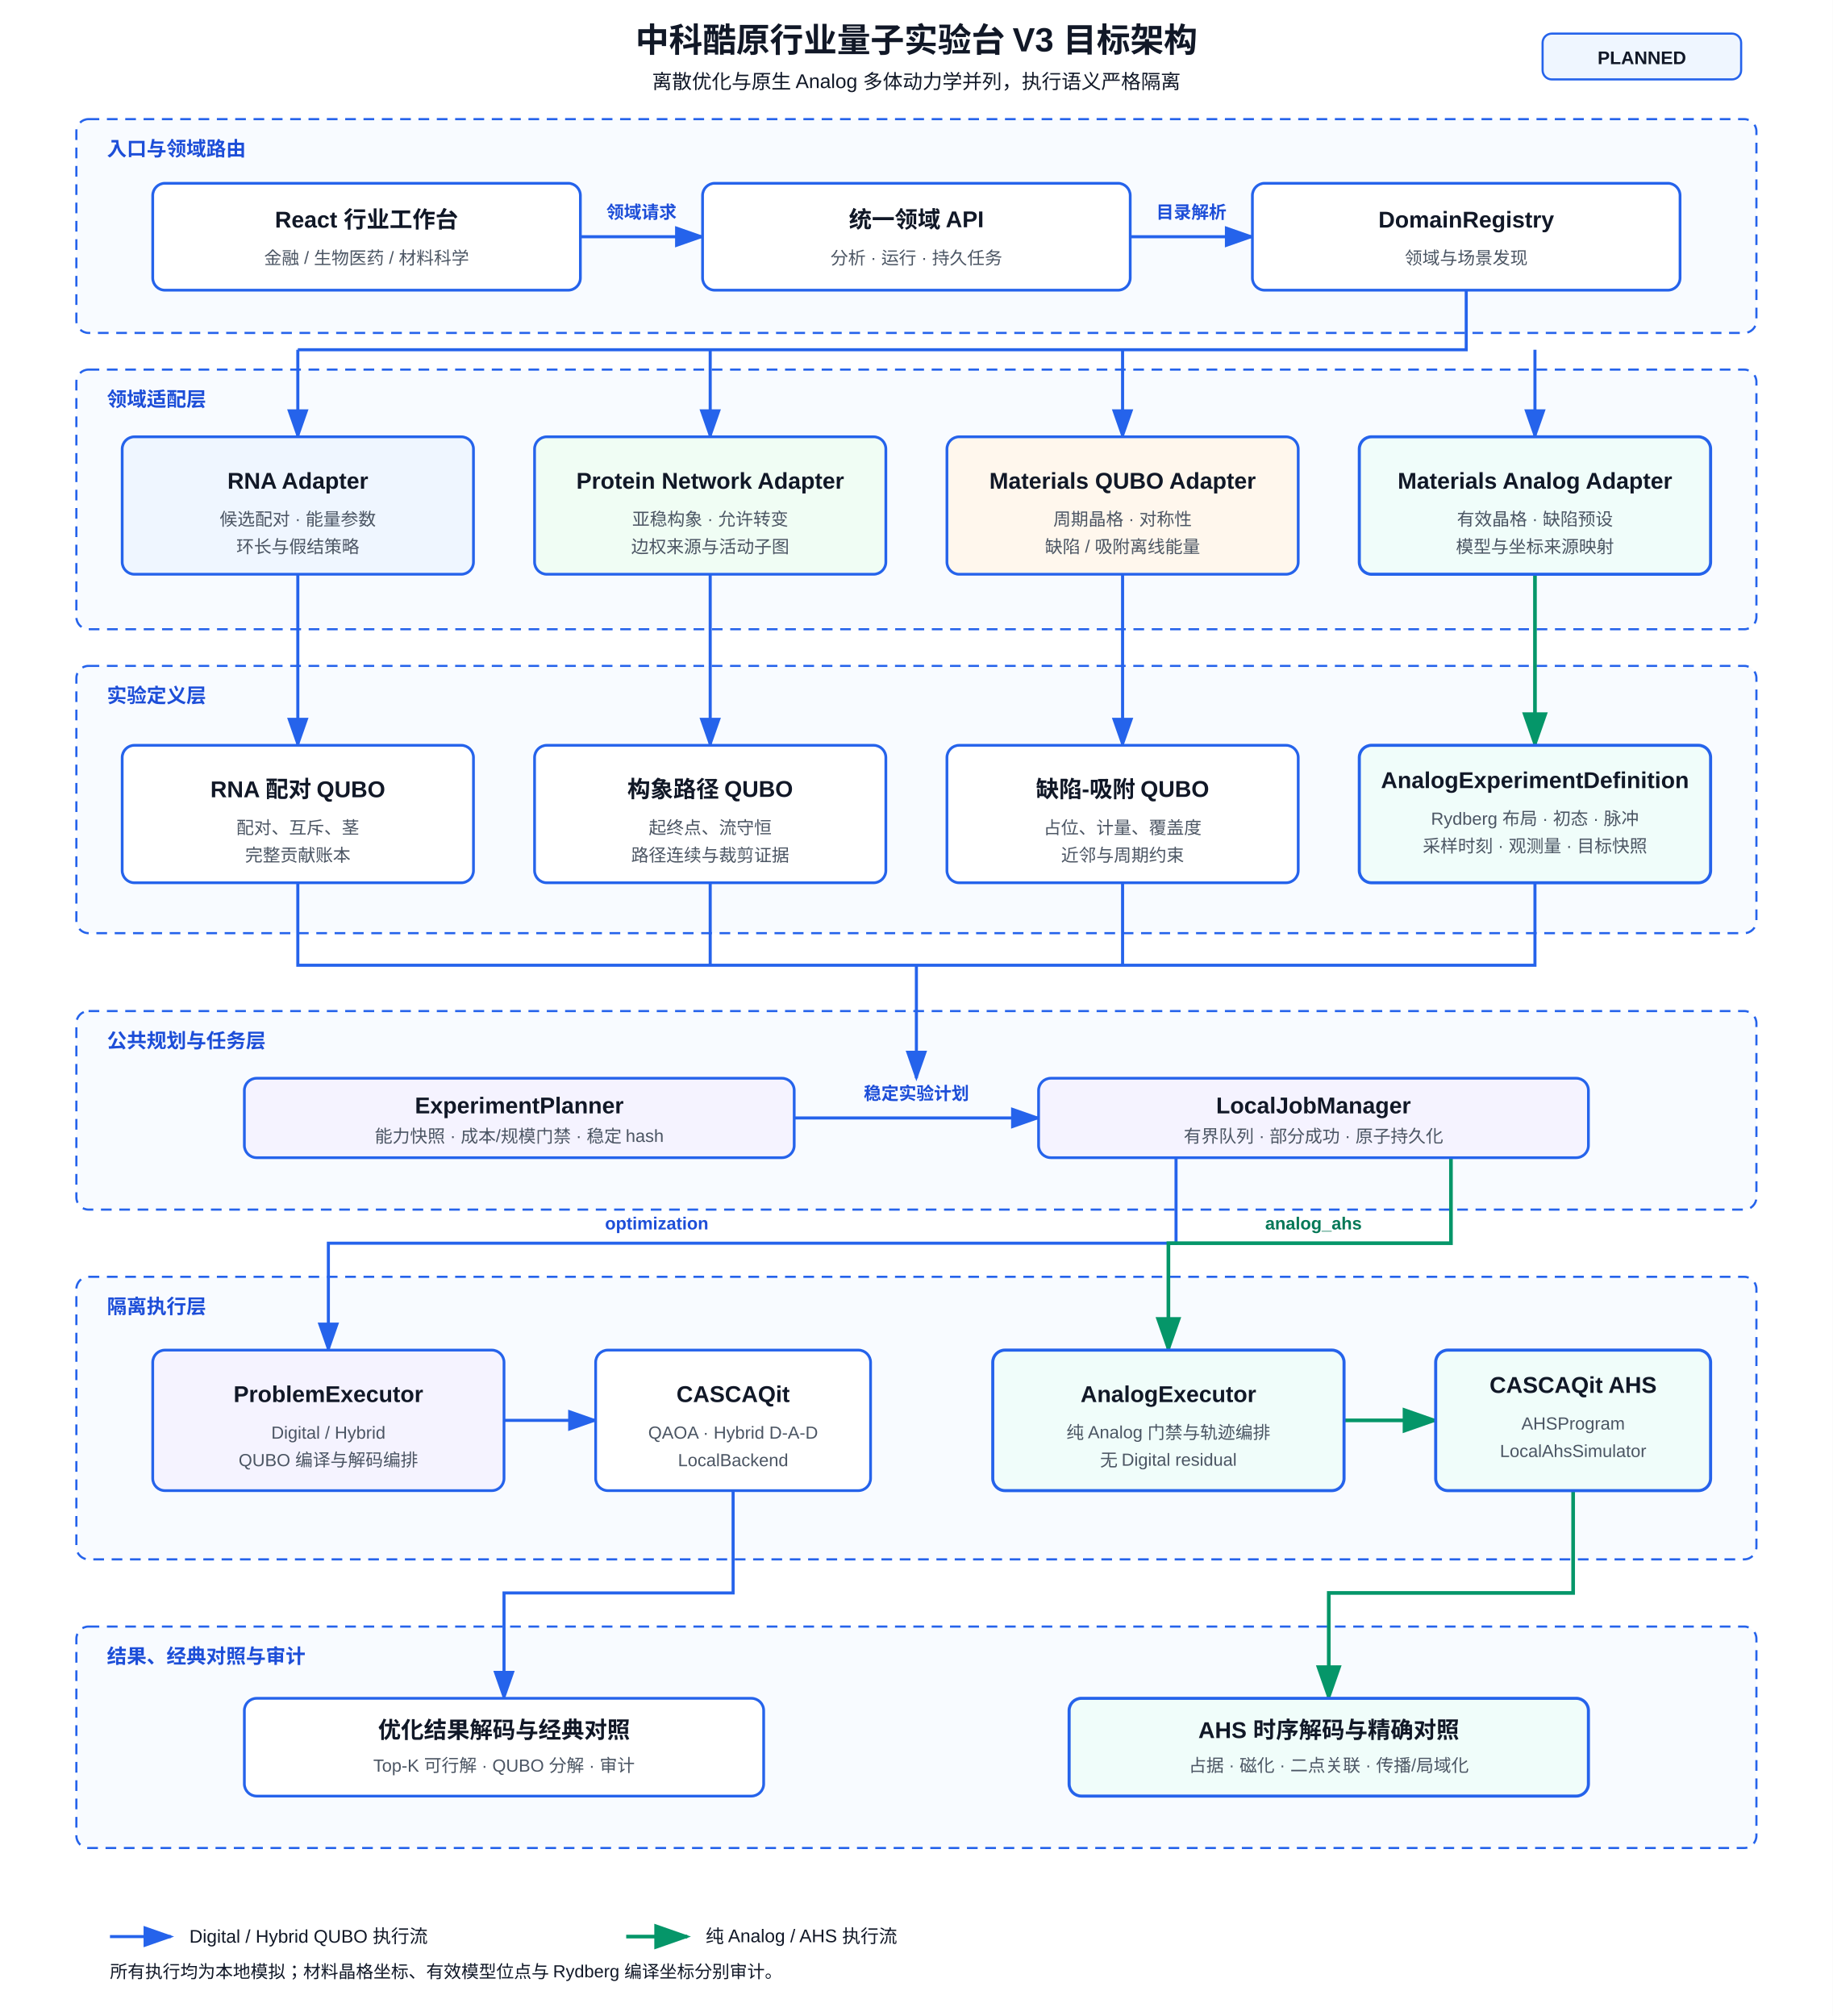
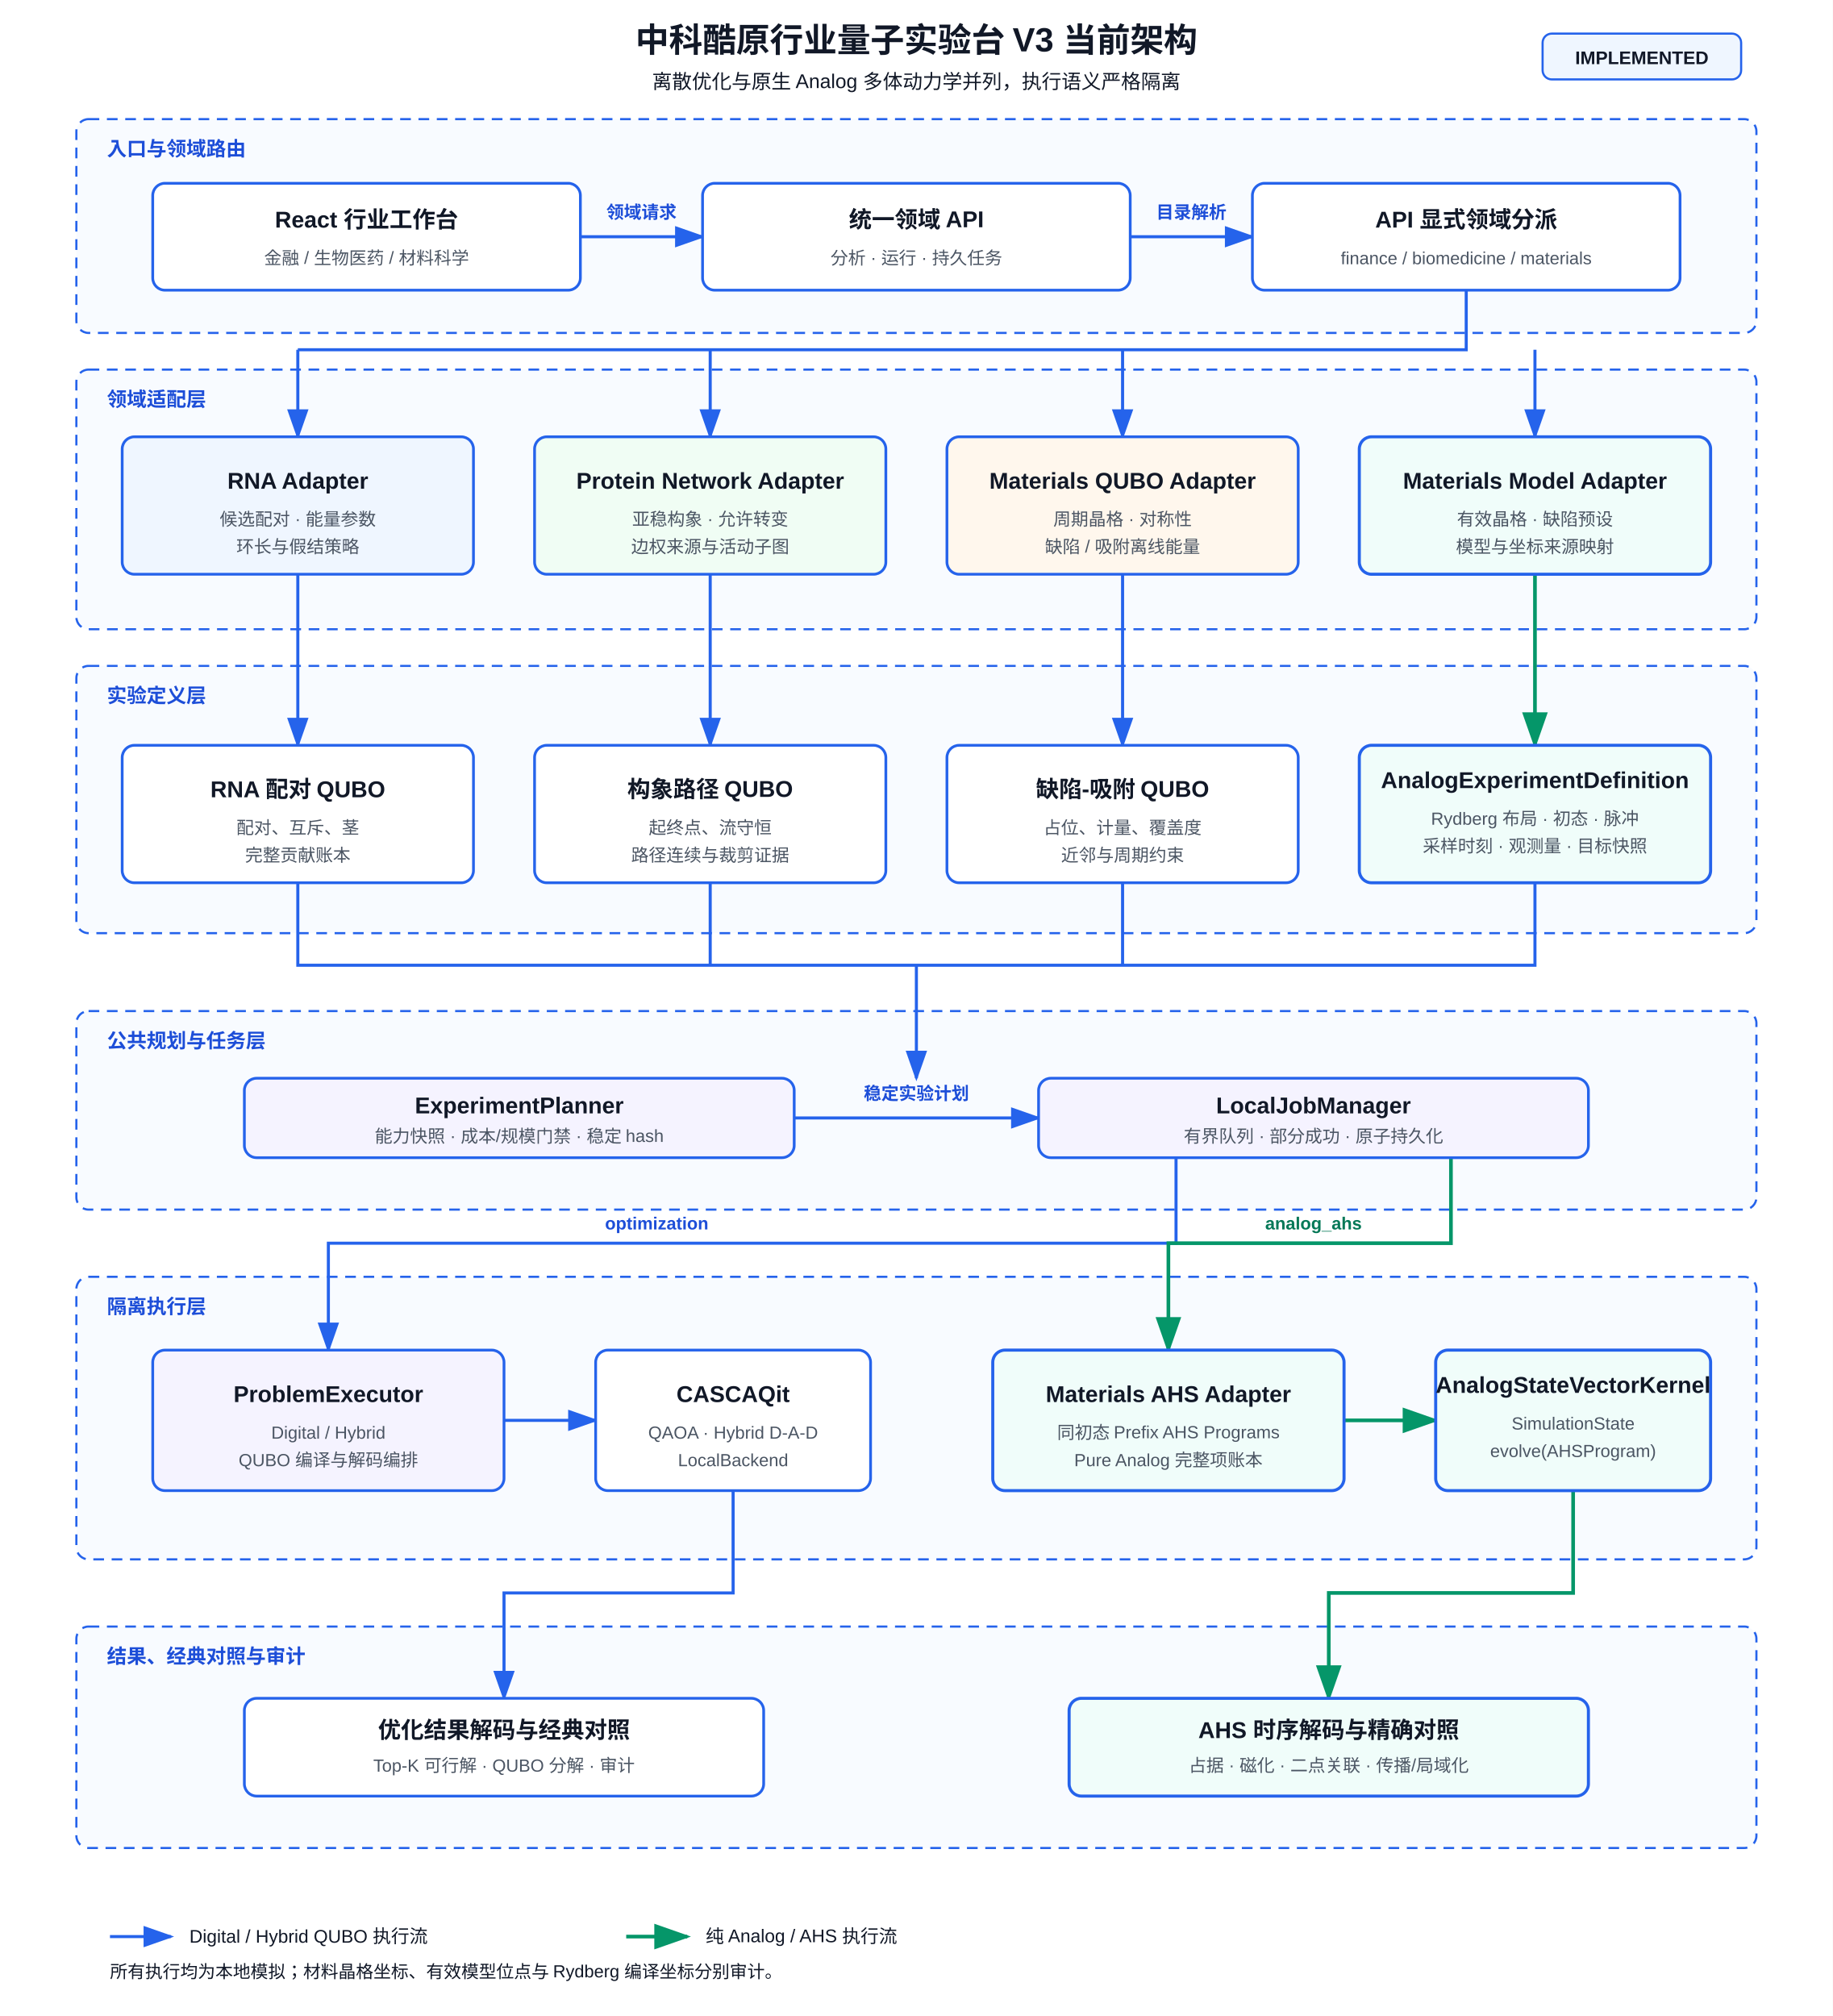
<svg xmlns="http://www.w3.org/2000/svg" viewBox="0 0 1200 1320" width="1200" height="1320" role="img" aria-labelledby="title desc">
  <style>
    text { font-family: 'Microsoft YaHei', '微软雅黑', SimHei, Arial, sans-serif; fill: #111827; letter-spacing: 0; }
    .layer { fill: #f8fbff; stroke: #2563eb; stroke-width: 1.4; stroke-dasharray: 7 5; }
    .node { fill: #ffffff; stroke: #2563eb; stroke-width: 1.8; }
    .rna { fill: #eff6ff; stroke: #2563eb; stroke-width: 1.8; }
    .protein { fill: #f0fdf4; stroke: #2563eb; stroke-width: 1.8; }
    .material { fill: #fff7ed; stroke: #2563eb; stroke-width: 1.8; }
    .analog { fill: #f0fdfa; stroke: #2563eb; stroke-width: 2; }
    .shared { fill: #f5f3ff; stroke: #2563eb; stroke-width: 1.8; }
    .layer-label { fill: #1d4ed8; font-size: 13px; font-weight: 700; }
    .node-title { font-size: 15px; font-weight: 700; text-anchor: middle; }
    .node-subtitle { fill: #4b5563; font-size: 11.5px; text-anchor: middle; }
    .arrow-label { fill: #1d4ed8; font-size: 11.5px; font-weight: 600; text-anchor: middle; }
    .analog-label { fill: #047857; font-size: 11.5px; font-weight: 700; text-anchor: middle; }
    .flow { fill: none; stroke: #2563eb; stroke-width: 2; marker-end: url(#arrow-blue); }
    .rail { fill: none; stroke: #2563eb; stroke-width: 2; }
    .analog-flow { fill: none; stroke: #059669; stroke-width: 2.4; marker-end: url(#arrow-green); }
  </style>
  <defs>
    <marker id="arrow-blue" markerWidth="10" markerHeight="7" refX="9" refY="3.5" orient="auto">
      <polygon points="0 0, 10 3.5, 0 7" fill="#2563eb" />
    </marker>
    <marker id="arrow-green" markerWidth="10" markerHeight="7" refX="9" refY="3.5" orient="auto">
      <polygon points="0 0, 10 3.5, 0 7" fill="#059669" />
    </marker>
  </defs>
  <rect width="1200" height="1320" fill="#ffffff" />
-   <text x="600" y="34" text-anchor="middle" font-size="22" font-weight="700">中科酷原行业量子实验台 V3 目标架构</text>
+   <text x="600" y="34" text-anchor="middle" font-size="22" font-weight="700">中科酷原行业量子实验台 V3 当前架构</text>
  <text x="600" y="58" text-anchor="middle" font-size="13" fill="#4b5563">离散优化与原生 Analog 多体动力学并列，执行语义严格隔离</text>
  <rect x="1010" y="22" width="130" height="30" rx="6" fill="#eff6ff" stroke="#2563eb" stroke-width="1.4" />
-   <text x="1075" y="42" text-anchor="middle" font-size="12" font-weight="700" fill="#1d4ed8">PLANNED</text>
+   <text x="1075" y="42" text-anchor="middle" font-size="12" font-weight="700" fill="#1d4ed8">IMPLEMENTED</text>
  <rect class="layer" x="50" y="78" width="1100" height="140" rx="8" />
  <text class="layer-label" x="70" y="102">入口与领域路由</text>
  <rect class="layer" x="50" y="242" width="1100" height="170" rx="8" />
  <text class="layer-label" x="70" y="266">领域适配层</text>
  <rect class="layer" x="50" y="436" width="1100" height="175" rx="8" />
  <text class="layer-label" x="70" y="460">实验定义层</text>
  <rect class="layer" x="50" y="662" width="1100" height="130" rx="8" />
  <text class="layer-label" x="70" y="686">公共规划与任务层</text>
  <rect class="layer" x="50" y="836" width="1100" height="185" rx="8" />
  <text class="layer-label" x="70" y="860">隔离执行层</text>
  <rect class="layer" x="50" y="1065" width="1100" height="145" rx="8" />
  <text class="layer-label" x="70" y="1089">结果、经典对照与审计</text>
  <path class="flow" d="M 380 155 H 460" />
  <path class="flow" d="M 740 155 H 820" />
  <text class="arrow-label" x="420" y="143">领域请求</text>
  <text class="arrow-label" x="780" y="143">目录解析</text>
  <path class="rail" d="M 960 190 V 229 H 195" />
  <path class="flow" d="M 195 229 V 286" />
  <path class="flow" d="M 465 229 V 286" />
  <path class="flow" d="M 735 229 V 286" />
  <path class="flow" d="M 1005 229 V 286" />
  <path class="flow" d="M 195 376 V 488" />
  <path class="flow" d="M 465 376 V 488" />
  <path class="flow" d="M 735 376 V 488" />
  <path class="analog-flow" d="M 1005 376 V 488" />
  <path class="rail" d="M 195 578 V 632 H 1005 V 578" />
  <path class="rail" d="M 465 578 V 632" />
  <path class="rail" d="M 735 578 V 632" />
  <path class="flow" d="M 600 632 V 706" />
  <path class="flow" d="M 520 732 H 680" />
  <text class="arrow-label" x="600" y="720">稳定实验计划</text>
  <path class="flow" d="M 770 758 V 814 H 215 V 884" />
  <path class="analog-flow" d="M 950 758 V 814 H 765 V 884" />
  <text class="arrow-label" x="430" y="805">optimization</text>
  <text class="analog-label" x="860" y="805">analog_ahs</text>
  <path class="flow" d="M 330 930 H 390" />
  <path class="analog-flow" d="M 880 930 H 940" />
  <path class="flow" d="M 480 976 V 1043 H 330 V 1112" />
  <path class="analog-flow" d="M 1030 976 V 1043 H 870 V 1112" />
  <rect class="node" x="100" y="120" width="280" height="70" rx="8" />
  <text class="node-title" x="240" y="149">React 行业工作台</text>
  <text class="node-subtitle" x="240" y="173">金融 / 生物医药 / 材料科学</text>
  <rect class="node" x="460" y="120" width="280" height="70" rx="8" />
  <text class="node-title" x="600" y="149">统一领域 API</text>
  <text class="node-subtitle" x="600" y="173">分析 · 运行 · 持久任务</text>
  <rect class="node" x="820" y="120" width="280" height="70" rx="8" />
-   <text class="node-title" x="960" y="149">DomainRegistry</text>
-   <text class="node-subtitle" x="960" y="173">领域与场景发现</text>
+   <text class="node-title" x="960" y="149">API 显式领域分派</text>
+   <text class="node-subtitle" x="960" y="173">finance / biomedicine / materials</text>
  <rect class="rna" x="80" y="286" width="230" height="90" rx="8" />
  <text class="node-title" x="195" y="320">RNA Adapter</text>
  <text class="node-subtitle" x="195" y="344">候选配对 · 能量参数</text>
  <text class="node-subtitle" x="195" y="362">环长与假结策略</text>
  <rect class="protein" x="350" y="286" width="230" height="90" rx="8" />
  <text class="node-title" x="465" y="320">Protein Network Adapter</text>
  <text class="node-subtitle" x="465" y="344">亚稳构象 · 允许转变</text>
  <text class="node-subtitle" x="465" y="362">边权来源与活动子图</text>
  <rect class="material" x="620" y="286" width="230" height="90" rx="8" />
  <text class="node-title" x="735" y="320">Materials QUBO Adapter</text>
  <text class="node-subtitle" x="735" y="344">周期晶格 · 对称性</text>
  <text class="node-subtitle" x="735" y="362">缺陷 / 吸附离线能量</text>
  <rect class="analog" x="890" y="286" width="230" height="90" rx="8" />
-   <text class="node-title" x="1005" y="320">Materials Analog Adapter</text>
+   <text class="node-title" x="1005" y="320">Materials Model Adapter</text>
  <text class="node-subtitle" x="1005" y="344">有效晶格 · 缺陷预设</text>
  <text class="node-subtitle" x="1005" y="362">模型与坐标来源映射</text>
  <rect class="node" x="80" y="488" width="230" height="90" rx="8" />
  <text class="node-title" x="195" y="522">RNA 配对 QUBO</text>
  <text class="node-subtitle" x="195" y="546">配对、互斥、茎</text>
  <text class="node-subtitle" x="195" y="564">完整贡献账本</text>
  <rect class="node" x="350" y="488" width="230" height="90" rx="8" />
  <text class="node-title" x="465" y="522">构象路径 QUBO</text>
  <text class="node-subtitle" x="465" y="546">起终点、流守恒</text>
  <text class="node-subtitle" x="465" y="564">路径连续与裁剪证据</text>
  <rect class="node" x="620" y="488" width="230" height="90" rx="8" />
  <text class="node-title" x="735" y="522">缺陷-吸附 QUBO</text>
  <text class="node-subtitle" x="735" y="546">占位、计量、覆盖度</text>
  <text class="node-subtitle" x="735" y="564">近邻与周期约束</text>
  <rect class="analog" x="890" y="488" width="230" height="90" rx="8" />
  <text class="node-title" x="1005" y="516">AnalogExperimentDefinition</text>
  <text class="node-subtitle" x="1005" y="540">Rydberg 布局 · 初态 · 脉冲</text>
  <text class="node-subtitle" x="1005" y="558">采样时刻 · 观测量 · 目标快照</text>
  <rect class="shared" x="160" y="706" width="360" height="52" rx="8" />
  <text class="node-title" x="340" y="729">ExperimentPlanner</text>
  <text class="node-subtitle" x="340" y="748">能力快照 · 成本/规模门禁 · 稳定 hash</text>
  <rect class="shared" x="680" y="706" width="360" height="52" rx="8" />
  <text class="node-title" x="860" y="729">LocalJobManager</text>
  <text class="node-subtitle" x="860" y="748">有界队列 · 部分成功 · 原子持久化</text>
  <rect class="shared" x="100" y="884" width="230" height="92" rx="8" />
  <text class="node-title" x="215" y="918">ProblemExecutor</text>
  <text class="node-subtitle" x="215" y="942">Digital / Hybrid</text>
  <text class="node-subtitle" x="215" y="960">QUBO 编译与解码编排</text>
  <rect class="node" x="390" y="884" width="180" height="92" rx="8" />
  <text class="node-title" x="480" y="918">CASCAQit</text>
  <text class="node-subtitle" x="480" y="942">QAOA · Hybrid D-A-D</text>
  <text class="node-subtitle" x="480" y="960">LocalBackend</text>
  <rect class="analog" x="650" y="884" width="230" height="92" rx="8" />
-   <text class="node-title" x="765" y="918">AnalogExecutor</text>
-   <text class="node-subtitle" x="765" y="942">纯 Analog 门禁与轨迹编排</text>
-   <text class="node-subtitle" x="765" y="960">无 Digital residual</text>
+   <text class="node-title" x="765" y="918">Materials AHS Adapter</text>
+   <text class="node-subtitle" x="765" y="942">同初态 Prefix AHS Programs</text>
+   <text class="node-subtitle" x="765" y="960">Pure Analog 完整项账本</text>
  <rect class="analog" x="940" y="884" width="180" height="92" rx="8" />
-   <text class="node-title" x="1030" y="912">CASCAQit AHS</text>
-   <text class="node-subtitle" x="1030" y="936">AHSProgram</text>
-   <text class="node-subtitle" x="1030" y="954">LocalAhsSimulator</text>
+   <text class="node-title" x="1030" y="912" font-size="11.5">AnalogStateVectorKernel</text>
+   <text class="node-subtitle" x="1030" y="936">SimulationState</text>
+   <text class="node-subtitle" x="1030" y="954">evolve(AHSProgram)</text>
  <rect class="node" x="160" y="1112" width="340" height="64" rx="8" />
  <text class="node-title" x="330" y="1138">优化结果解码与经典对照</text>
  <text class="node-subtitle" x="330" y="1160">Top-K 可行解 · QUBO 分解 · 审计</text>
  <rect class="analog" x="700" y="1112" width="340" height="64" rx="8" />
  <text class="node-title" x="870" y="1138">AHS 时序解码与精确对照</text>
  <text class="node-subtitle" x="870" y="1160">占据 · 磁化 · 二点关联 · 传播/局域化</text>
  <line x1="72" y1="1268" x2="112" y2="1268" stroke="#2563eb" stroke-width="2" marker-end="url(#arrow-blue)" />
  <text x="124" y="1272" font-size="12" fill="#4b5563">Digital / Hybrid QUBO 执行流</text>
  <line x1="410" y1="1268" x2="450" y2="1268" stroke="#059669" stroke-width="2.4" marker-end="url(#arrow-green)" />
  <text x="462" y="1272" font-size="12" fill="#4b5563">纯 Analog / AHS 执行流</text>
  <text x="72" y="1295" font-size="11.5" fill="#4b5563">所有执行均为本地模拟；材料晶格坐标、有效模型位点与 Rydberg 编译坐标分别审计。</text>
</svg>
